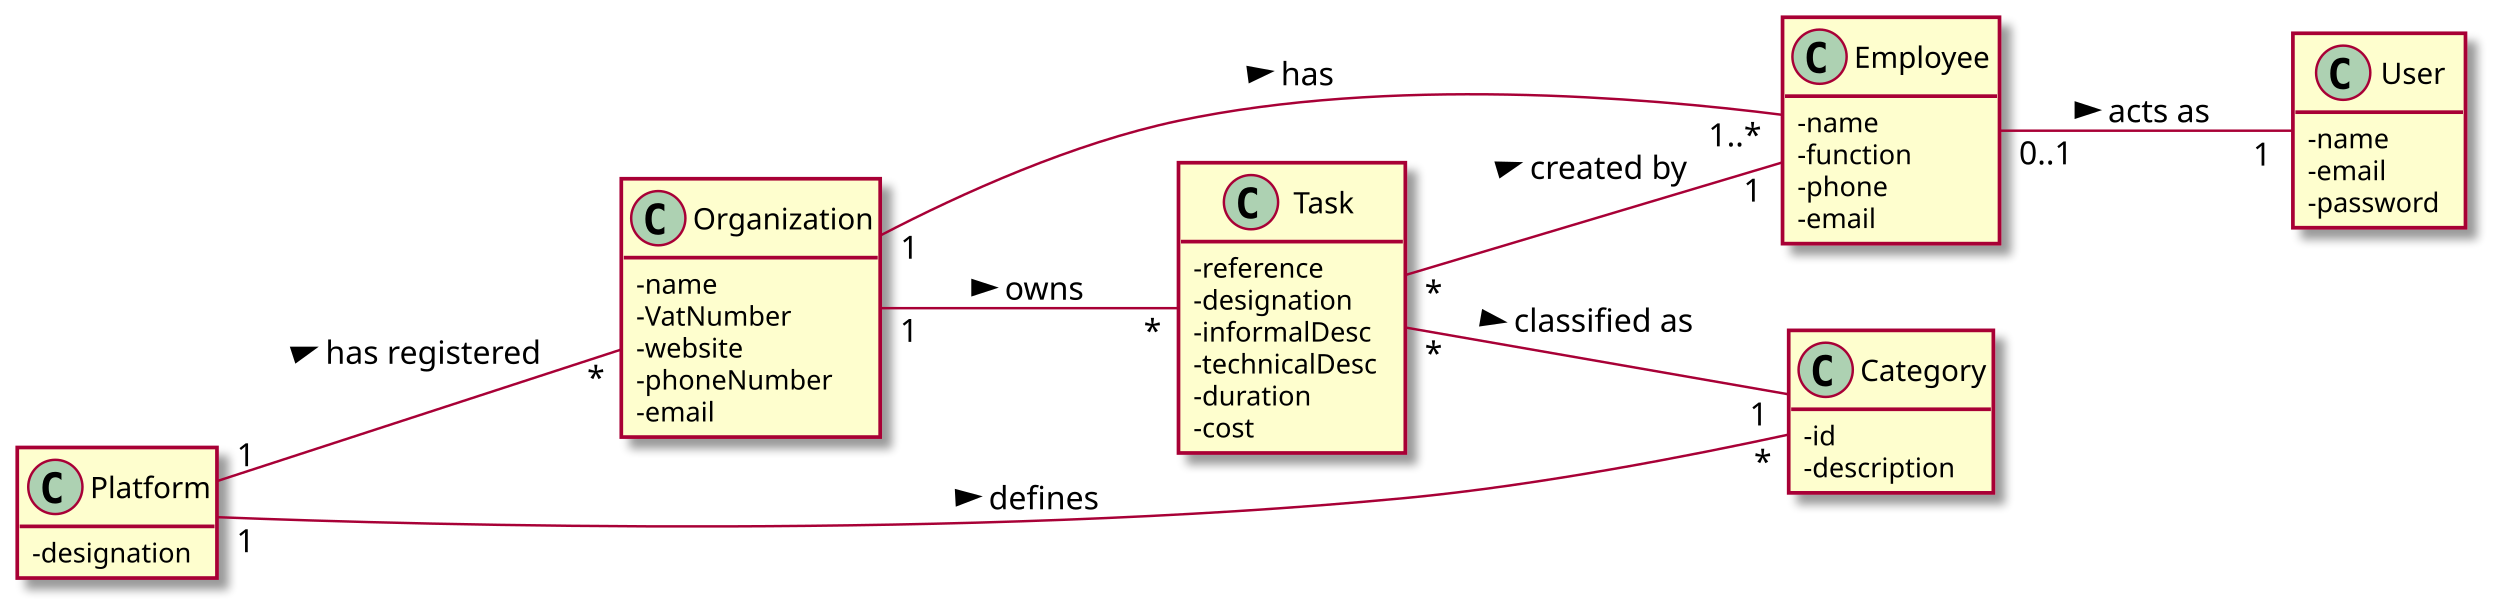
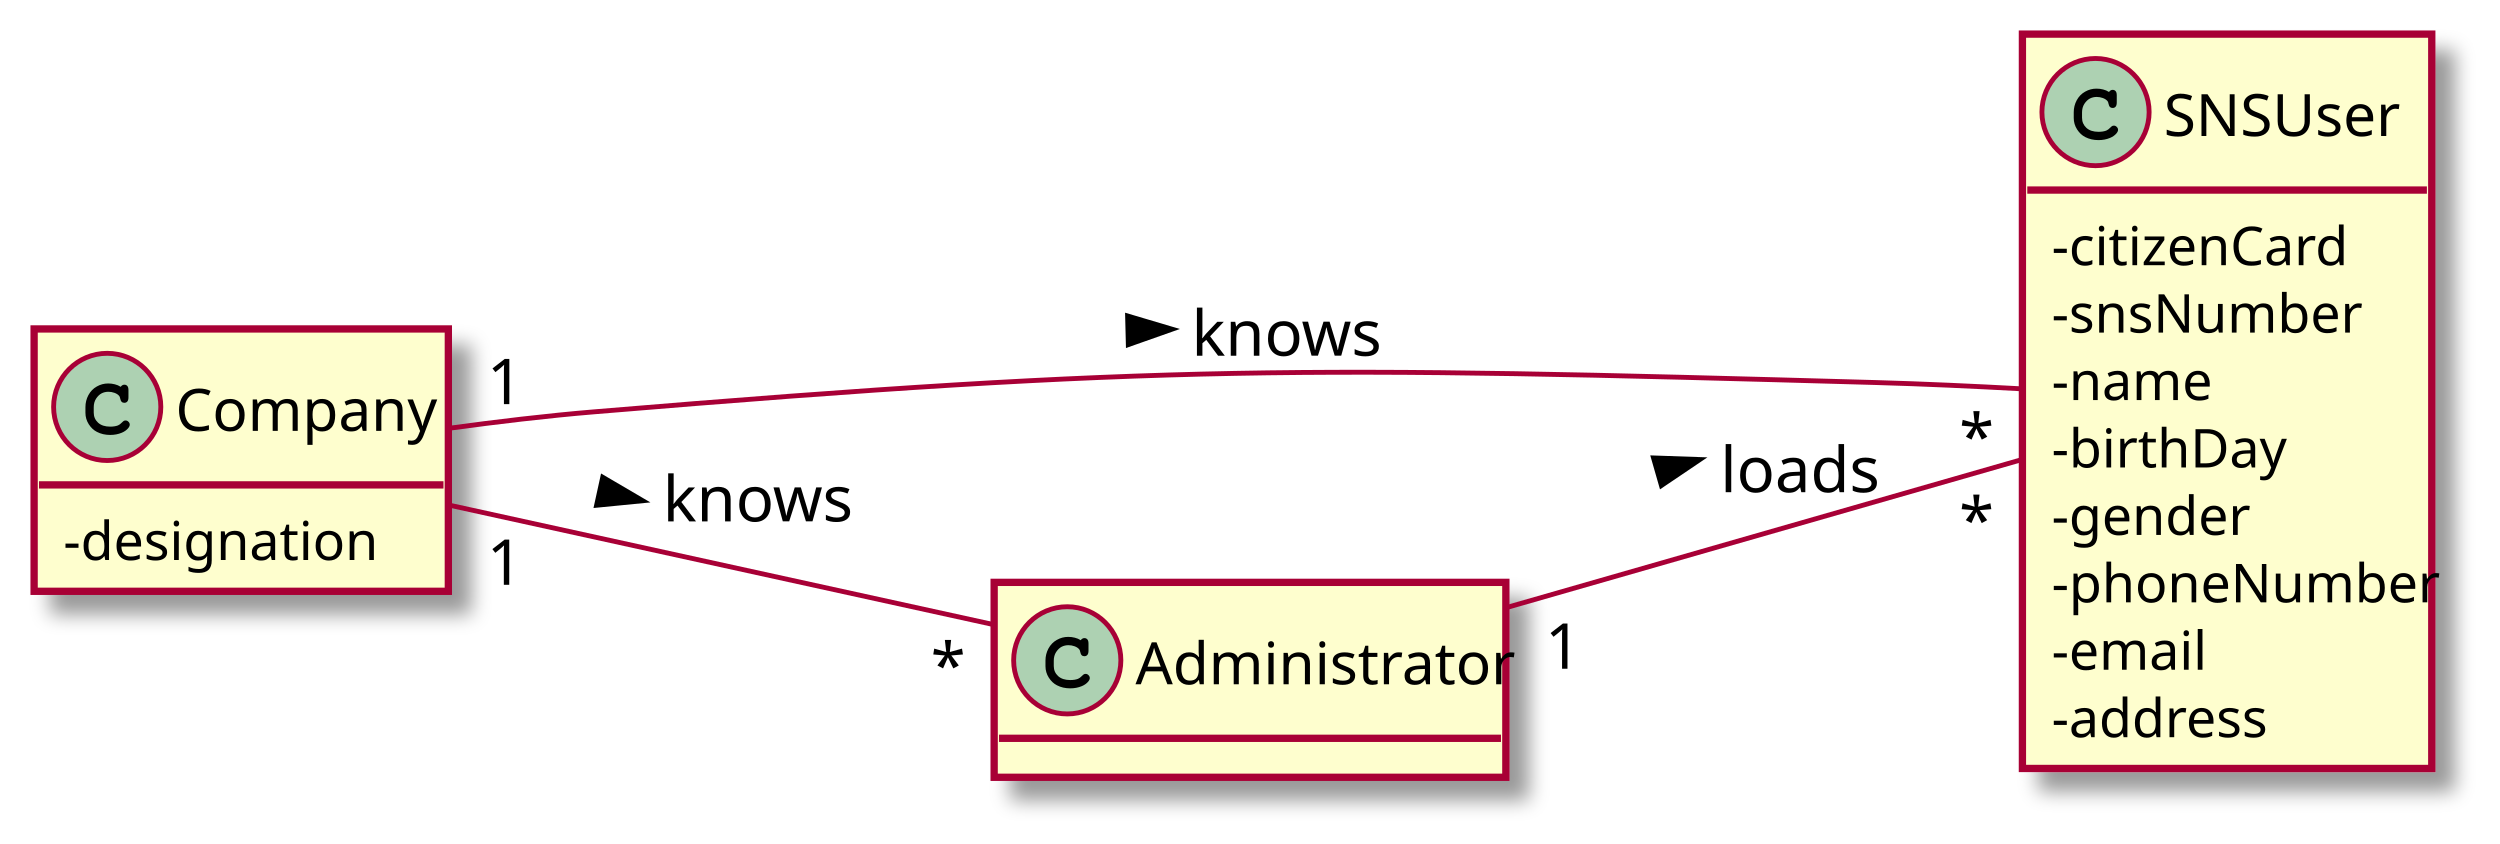
- <svg xmlns="http://www.w3.org/2000/svg" contentScriptType="application/ecmascript" contentStyleType="text/css" height="248px" preserveAspectRatio="none" style="width:1014px;height:248px;" version="1.1" viewBox="0 0 1014 248" width="1014px" zoomAndPan="magnify">
+ <svg xmlns="http://www.w3.org/2000/svg" contentScriptType="application/ecmascript" contentStyleType="text/css" height="173px" preserveAspectRatio="none" style="width:513px;height:173px;background:#FFFFFF;" version="1.1" viewBox="0 0 513 173" width="513px" zoomAndPan="magnify">
  <defs>
-     <filter height="300%" id="f1tg0x1wi6u39k" width="300%" x="-1" y="-1">
+     <filter height="300%" id="fj4fal37j0mdq" width="300%" x="-1" y="-1">
      <feGaussianBlur result="blurOut" stdDeviation="2.0" />
      <feColorMatrix in="blurOut" result="blurOut2" type="matrix" values="0 0 0 0 0 0 0 0 0 0 0 0 0 0 0 0 0 0 .4 0" />
      <feOffset dx="4.0" dy="4.0" in="blurOut2" result="blurOut3" />
      <feBlend in="SourceGraphic" in2="blurOut3" mode="normal" />
    </filter>
  </defs>
  <g>
-     <rect codeLine="6" fill="#FEFECE" filter="url(#f1tg0x1wi6u39k)" height="52.955" id="Platform" style="stroke: #A80036; stroke-width: 1.5;" width="81" x="7" y="181.5" />
-     <ellipse cx="22.45" cy="197.5" fill="#ADD1B2" rx="11" ry="11" style="stroke: #A80036; stroke-width: 1.0;" />
-     <path d="M24.923,203.643 Q24.342,203.942 23.703,204.091 Q23.064,204.241 22.358,204.241 Q19.851,204.241 18.532,202.589 Q17.212,200.937 17.212,197.816 Q17.212,194.686 18.532,193.035 Q19.851,191.383 22.358,191.383 Q23.064,191.383 23.711,191.532 Q24.359,191.682 24.923,191.981 L24.923,194.703 Q24.292,194.122 23.699,193.852 Q23.105,193.583 22.474,193.583 Q21.13,193.583 20.445,194.649 Q19.76,195.716 19.76,197.816 Q19.76,199.908 20.445,200.974 Q21.13,202.041 22.474,202.041 Q23.105,202.041 23.699,201.771 Q24.292,201.501 24.923,200.92 Z " fill="#000000" />
-     <text fill="#000000" font-family="sans-serif" font-size="12" lengthAdjust="spacingAndGlyphs" textLength="48" x="36.55" y="202.035">Platform</text>
-     <line style="stroke: #A80036; stroke-width: 1.5;" x1="8" x2="87" y1="213.5" y2="213.5" />
-     <text fill="#000000" font-family="sans-serif" font-size="11" lengthAdjust="spacingAndGlyphs" textLength="69" x="13" y="228.135">-designation</text>
-     <rect codeLine="10" fill="#FEFECE" filter="url(#f1tg0x1wi6u39k)" height="104.775" id="Organization" style="stroke: #A80036; stroke-width: 1.5;" width="105" x="252" y="72.5" />
-     <ellipse cx="267" cy="88.5" fill="#ADD1B2" rx="11" ry="11" style="stroke: #A80036; stroke-width: 1.0;" />
-     <path d="M269.473,94.643 Q268.892,94.942 268.253,95.091 Q267.614,95.241 266.908,95.241 Q264.401,95.241 263.082,93.589 Q261.762,91.937 261.762,88.816 Q261.762,85.686 263.082,84.035 Q264.401,82.383 266.908,82.383 Q267.614,82.383 268.261,82.532 Q268.909,82.682 269.473,82.981 L269.473,85.703 Q268.842,85.122 268.249,84.852 Q267.655,84.582 267.024,84.582 Q265.68,84.582 264.995,85.649 Q264.31,86.716 264.31,88.816 Q264.31,90.908 264.995,91.974 Q265.68,93.041 267.024,93.041 Q267.655,93.041 268.249,92.771 Q268.842,92.501 269.473,91.92 Z " fill="#000000" />
-     <text fill="#000000" font-family="sans-serif" font-size="12" lengthAdjust="spacingAndGlyphs" textLength="73" x="281" y="93.035">Organization</text>
-     <line style="stroke: #A80036; stroke-width: 1.5;" x1="253" x2="356" y1="104.5" y2="104.5" />
-     <text fill="#000000" font-family="sans-serif" font-size="11" lengthAdjust="spacingAndGlyphs" textLength="35" x="258" y="119.135">-name</text>
-     <text fill="#000000" font-family="sans-serif" font-size="11" lengthAdjust="spacingAndGlyphs" textLength="66" x="258" y="132.09">-VatNumber</text>
-     <text fill="#000000" font-family="sans-serif" font-size="11" lengthAdjust="spacingAndGlyphs" textLength="46" x="258" y="145.045">-website</text>
-     <text fill="#000000" font-family="sans-serif" font-size="11" lengthAdjust="spacingAndGlyphs" textLength="83" x="258" y="158">-phoneNumber</text>
-     <text fill="#000000" font-family="sans-serif" font-size="11" lengthAdjust="spacingAndGlyphs" textLength="34" x="258" y="170.955">-email</text>
-     <rect codeLine="18" fill="#FEFECE" filter="url(#f1tg0x1wi6u39k)" height="117.731" id="Task" style="stroke: #A80036; stroke-width: 1.5;" width="92" x="478" y="66" />
-     <ellipse cx="507.4" cy="82" fill="#ADD1B2" rx="11" ry="11" style="stroke: #A80036; stroke-width: 1.0;" />
-     <path d="M509.873,88.143 Q509.292,88.442 508.653,88.591 Q508.014,88.741 507.308,88.741 Q504.801,88.741 503.481,87.089 Q502.162,85.437 502.162,82.316 Q502.162,79.186 503.481,77.535 Q504.801,75.883 507.308,75.883 Q508.014,75.883 508.661,76.032 Q509.309,76.182 509.873,76.481 L509.873,79.203 Q509.242,78.622 508.649,78.352 Q508.055,78.082 507.424,78.082 Q506.08,78.082 505.395,79.149 Q504.71,80.216 504.71,82.316 Q504.71,84.408 505.395,85.474 Q506.08,86.541 507.424,86.541 Q508.055,86.541 508.649,86.271 Q509.242,86.001 509.873,85.42 Z " fill="#000000" />
-     <text fill="#000000" font-family="sans-serif" font-size="12" lengthAdjust="spacingAndGlyphs" textLength="28" x="524.6" y="86.535">Task</text>
-     <line style="stroke: #A80036; stroke-width: 1.5;" x1="479" x2="569" y1="98" y2="98" />
-     <text fill="#000000" font-family="sans-serif" font-size="11" lengthAdjust="spacingAndGlyphs" textLength="57" x="484" y="112.635">-reference</text>
-     <text fill="#000000" font-family="sans-serif" font-size="11" lengthAdjust="spacingAndGlyphs" textLength="69" x="484" y="125.59">-designation</text>
-     <text fill="#000000" font-family="sans-serif" font-size="11" lengthAdjust="spacingAndGlyphs" textLength="77" x="484" y="138.545">-informalDesc</text>
-     <text fill="#000000" font-family="sans-serif" font-size="11" lengthAdjust="spacingAndGlyphs" textLength="80" x="484" y="151.5">-technicalDesc</text>
-     <text fill="#000000" font-family="sans-serif" font-size="11" lengthAdjust="spacingAndGlyphs" textLength="52" x="484" y="164.455">-duration</text>
-     <text fill="#000000" font-family="sans-serif" font-size="11" lengthAdjust="spacingAndGlyphs" textLength="29" x="484" y="177.41">-cost</text>
-     <rect codeLine="27" fill="#FEFECE" filter="url(#f1tg0x1wi6u39k)" height="65.91" id="Category" style="stroke: #A80036; stroke-width: 1.5;" width="83" x="725.5" y="134" />
-     <ellipse cx="740.5" cy="150" fill="#ADD1B2" rx="11" ry="11" style="stroke: #A80036; stroke-width: 1.0;" />
-     <path d="M742.973,156.143 Q742.392,156.442 741.753,156.591 Q741.114,156.741 740.408,156.741 Q737.901,156.741 736.582,155.089 Q735.262,153.437 735.262,150.316 Q735.262,147.186 736.582,145.535 Q737.901,143.883 740.408,143.883 Q741.114,143.883 741.761,144.032 Q742.409,144.182 742.973,144.481 L742.973,147.203 Q742.342,146.622 741.749,146.352 Q741.155,146.083 740.524,146.083 Q739.18,146.083 738.495,147.149 Q737.81,148.216 737.81,150.316 Q737.81,152.408 738.495,153.474 Q739.18,154.541 740.524,154.541 Q741.155,154.541 741.749,154.271 Q742.342,154.001 742.973,153.42 Z " fill="#000000" />
-     <text fill="#000000" font-family="sans-serif" font-size="12" lengthAdjust="spacingAndGlyphs" textLength="51" x="754.5" y="154.535">Category</text>
-     <line style="stroke: #A80036; stroke-width: 1.5;" x1="726.5" x2="807.5" y1="166" y2="166" />
-     <text fill="#000000" font-family="sans-serif" font-size="11" lengthAdjust="spacingAndGlyphs" textLength="16" x="731.5" y="180.635">-id</text>
-     <text fill="#000000" font-family="sans-serif" font-size="11" lengthAdjust="spacingAndGlyphs" textLength="67" x="731.5" y="193.59">-description</text>
-     <rect codeLine="32" fill="#FEFECE" filter="url(#f1tg0x1wi6u39k)" height="91.82" id="Employee" style="stroke: #A80036; stroke-width: 1.5;" width="88" x="723" y="7" />
-     <ellipse cx="738" cy="23" fill="#ADD1B2" rx="11" ry="11" style="stroke: #A80036; stroke-width: 1.0;" />
-     <path d="M740.473,29.143 Q739.892,29.442 739.253,29.591 Q738.614,29.741 737.908,29.741 Q735.401,29.741 734.082,28.089 Q732.762,26.437 732.762,23.316 Q732.762,20.186 734.082,18.535 Q735.401,16.883 737.908,16.883 Q738.614,16.883 739.261,17.032 Q739.909,17.182 740.473,17.48 L740.473,20.203 Q739.842,19.622 739.249,19.352 Q738.655,19.082 738.024,19.082 Q736.68,19.082 735.995,20.149 Q735.31,21.216 735.31,23.316 Q735.31,25.408 735.995,26.474 Q736.68,27.541 738.024,27.541 Q738.655,27.541 739.249,27.271 Q739.842,27.002 740.473,26.42 Z " fill="#000000" />
-     <text fill="#000000" font-family="sans-serif" font-size="12" lengthAdjust="spacingAndGlyphs" textLength="56" x="752" y="27.535">Employee</text>
-     <line style="stroke: #A80036; stroke-width: 1.5;" x1="724" x2="810" y1="39" y2="39" />
-     <text fill="#000000" font-family="sans-serif" font-size="11" lengthAdjust="spacingAndGlyphs" textLength="35" x="729" y="53.635">-name</text>
-     <text fill="#000000" font-family="sans-serif" font-size="11" lengthAdjust="spacingAndGlyphs" textLength="51" x="729" y="66.59">-function</text>
-     <text fill="#000000" font-family="sans-serif" font-size="11" lengthAdjust="spacingAndGlyphs" textLength="40" x="729" y="79.545">-phone</text>
-     <text fill="#000000" font-family="sans-serif" font-size="11" lengthAdjust="spacingAndGlyphs" textLength="34" x="729" y="92.5">-email</text>
-     <rect codeLine="39" fill="#FEFECE" filter="url(#f1tg0x1wi6u39k)" height="78.865" id="User" style="stroke: #A80036; stroke-width: 1.5;" width="70" x="930" y="13.5" />
-     <ellipse cx="950.4" cy="29.5" fill="#ADD1B2" rx="11" ry="11" style="stroke: #A80036; stroke-width: 1.0;" />
-     <path d="M952.873,35.643 Q952.292,35.942 951.653,36.091 Q951.014,36.241 950.308,36.241 Q947.801,36.241 946.481,34.589 Q945.162,32.937 945.162,29.816 Q945.162,26.686 946.481,25.035 Q947.801,23.383 950.308,23.383 Q951.014,23.383 951.661,23.532 Q952.309,23.682 952.873,23.98 L952.873,26.703 Q952.242,26.122 951.649,25.852 Q951.055,25.582 950.424,25.582 Q949.08,25.582 948.395,26.649 Q947.71,27.716 947.71,29.816 Q947.71,31.908 948.395,32.974 Q949.08,34.041 950.424,34.041 Q951.055,34.041 951.649,33.771 Q952.242,33.502 952.873,32.92 Z " fill="#000000" />
-     <text fill="#000000" font-family="sans-serif" font-size="12" lengthAdjust="spacingAndGlyphs" textLength="26" x="965.6" y="34.035">User</text>
-     <line style="stroke: #A80036; stroke-width: 1.5;" x1="931" x2="999" y1="45.5" y2="45.5" />
-     <text fill="#000000" font-family="sans-serif" font-size="11" lengthAdjust="spacingAndGlyphs" textLength="35" x="936" y="60.135">-name</text>
-     <text fill="#000000" font-family="sans-serif" font-size="11" lengthAdjust="spacingAndGlyphs" textLength="34" x="936" y="73.09">-email</text>
-     <text fill="#000000" font-family="sans-serif" font-size="11" lengthAdjust="spacingAndGlyphs" textLength="58" x="936" y="86.045">-password</text>
-     <path codeLine="45" d="M88.06,195.12 C132.13,180.78 203.52,157.54 251.93,141.78 " fill="none" id="Platform-Organization" style="stroke: #A80036; stroke-width: 1.0;" />
-     <polygon fill="#000000" points="127.754,141.108,118.244,141.113,120.063,146.702,127.754,141.108" style="stroke: #000000; stroke-width: 1.0;" />
-     <text fill="#000000" font-family="sans-serif" font-size="13" lengthAdjust="spacingAndGlyphs" textLength="89" x="132" y="147.568">has registered</text>
-     <text fill="#000000" font-family="sans-serif" font-size="13" lengthAdjust="spacingAndGlyphs" textLength="8" x="95.997" y="189.09">1</text>
-     <text fill="#000000" font-family="sans-serif" font-size="13" lengthAdjust="spacingAndGlyphs" textLength="6" x="238.115" y="157.8">*</text>
-     <path codeLine="46" d="M88.2,209.77 C175.54,213.18 390.84,218.91 570,202 C624.2,196.88 685.9,184.82 725.35,176.29 " fill="none" id="Platform-Category" style="stroke: #A80036; stroke-width: 1.0;" />
-     <polygon fill="#000000" points="396.993,201.393,387.806,198.933,388.115,204.802,396.993,201.393" style="stroke: #000000; stroke-width: 1.0;" />
-     <text fill="#000000" font-family="sans-serif" font-size="13" lengthAdjust="spacingAndGlyphs" textLength="46" x="401" y="206.568">defines</text>
-     <text fill="#000000" font-family="sans-serif" font-size="13" lengthAdjust="spacingAndGlyphs" textLength="8" x="95.883" y="223.962">1</text>
-     <text fill="#000000" font-family="sans-serif" font-size="13" lengthAdjust="spacingAndGlyphs" textLength="6" x="711.397" y="191.885">*</text>
-     <path codeLine="47" d="M357.2,95.44 C390.51,78.13 435.41,57.97 478,49 C563.39,31.02 666.18,39.41 722.98,46.58 " fill="none" id="Organization-Employee" style="stroke: #A80036; stroke-width: 1.0;" />
-     <polygon fill="#000000" points="515.456,28.993,506.101,27.278,506.88,33.104,515.456,28.993" style="stroke: #000000; stroke-width: 1.0;" />
-     <text fill="#000000" font-family="sans-serif" font-size="13" lengthAdjust="spacingAndGlyphs" textLength="22" x="519.5" y="34.568">has</text>
-     <text fill="#000000" font-family="sans-serif" font-size="13" lengthAdjust="spacingAndGlyphs" textLength="8" x="365.173" y="104.944">1</text>
-     <text fill="#000000" font-family="sans-serif" font-size="13" lengthAdjust="spacingAndGlyphs" textLength="22" x="692.899" y="59.343">1..*</text>
-     <path codeLine="48" d="M357.04,125 C393.73,125 442.55,125 477.73,125 " fill="none" id="Organization-Task" style="stroke: #A80036; stroke-width: 1.0;" />
-     <polygon fill="#000000" points="403.5,116.655,394.455,113.716,394.455,119.594,403.5,116.655" style="stroke: #000000; stroke-width: 1.0;" />
-     <text fill="#000000" font-family="sans-serif" font-size="13" lengthAdjust="spacingAndGlyphs" textLength="33" x="407.5" y="121.568">owns</text>
-     <text fill="#000000" font-family="sans-serif" font-size="13" lengthAdjust="spacingAndGlyphs" textLength="8" x="364.991" y="138.661">1</text>
-     <text fill="#000000" font-family="sans-serif" font-size="13" lengthAdjust="spacingAndGlyphs" textLength="6" x="463.878" y="138.81">*</text>
-     <path codeLine="49" d="M570.05,111.54 C613.78,98.48 679.7,78.78 722.8,65.91 " fill="none" id="Task-Employee" style="stroke: #A80036; stroke-width: 1.0;" />
-     <polygon fill="#000000" points="616.291,66.224,606.783,65.997,608.465,71.629,616.291,66.224" style="stroke: #000000; stroke-width: 1.0;" />
-     <text fill="#000000" font-family="sans-serif" font-size="13" lengthAdjust="spacingAndGlyphs" textLength="65" x="620.5" y="72.568">created by</text>
-     <text fill="#000000" font-family="sans-serif" font-size="13" lengthAdjust="spacingAndGlyphs" textLength="6" x="577.867" y="123.205">*</text>
-     <text fill="#000000" font-family="sans-serif" font-size="13" lengthAdjust="spacingAndGlyphs" textLength="8" x="707.118" y="81.77">1</text>
-     <path codeLine="50" d="M811.01,53 C846.73,53 896.87,53 929.87,53 " fill="none" id="Employee-User" style="stroke: #A80036; stroke-width: 1.0;" />
-     <polygon fill="#000000" points="851,44.655,841.955,41.716,841.955,47.594,851,44.655" style="stroke: #000000; stroke-width: 1.0;" />
-     <text fill="#000000" font-family="sans-serif" font-size="13" lengthAdjust="spacingAndGlyphs" textLength="44" x="855" y="49.568">acts as</text>
-     <text fill="#000000" font-family="sans-serif" font-size="13" lengthAdjust="spacingAndGlyphs" textLength="24" x="818.886" y="66.657">0..1</text>
-     <text fill="#000000" font-family="sans-serif" font-size="13" lengthAdjust="spacingAndGlyphs" textLength="8" x="913.799" y="67.161">1</text>
-     <path codeLine="51" d="M570.05,132.85 C614.6,140.61 682.17,152.39 725.19,159.89 " fill="none" id="Task-Category" style="stroke: #A80036; stroke-width: 1.0;" />
-     <polygon fill="#000000" points="609.926,130.514,601.52,126.065,600.51,131.856,609.926,130.514" style="stroke: #000000; stroke-width: 1.0;" />
-     <text fill="#000000" font-family="sans-serif" font-size="13" lengthAdjust="spacingAndGlyphs" textLength="78" x="614" y="134.568">classified as</text>
-     <text fill="#000000" font-family="sans-serif" font-size="13" lengthAdjust="spacingAndGlyphs" textLength="6" x="577.867" y="147.911">*</text>
-     <text fill="#000000" font-family="sans-serif" font-size="13" lengthAdjust="spacingAndGlyphs" textLength="8" x="709.603" y="172.556">1</text>
+     <rect codeLine="5" fill="#FEFECE" filter="url(#fj4fal37j0mdq)" height="150.688" id="SNSUser" style="stroke:#A80036;stroke-width:1.5;" width="84" x="415" y="7" />
+     <ellipse cx="430" cy="23" fill="#ADD1B2" rx="11" ry="11" style="stroke:#A80036;stroke-width:1.0;" />
+     <path d="M432.766,18.875 Q432.922,18.656 433.109,18.547 Q433.297,18.438 433.516,18.438 Q433.891,18.438 434.125,18.703 Q434.359,18.953 434.359,19.562 L434.359,21.016 Q434.359,21.625 434.125,21.891 Q433.891,22.156 433.516,22.156 Q433.172,22.156 432.969,21.953 Q432.766,21.766 432.656,21.25 Q432.609,20.891 432.422,20.703 Q432.094,20.328 431.484,20.109 Q430.875,19.891 430.25,19.891 Q429.484,19.891 428.844,20.219 Q428.219,20.547 427.719,21.297 Q427.234,22.047 427.234,23.078 L427.234,24.172 Q427.234,25.406 428.125,26.234 Q429.016,27.047 430.609,27.047 Q431.547,27.047 432.203,26.797 Q432.594,26.641 433.016,26.203 Q433.281,25.938 433.422,25.859 Q433.578,25.781 433.781,25.781 Q434.109,25.781 434.359,26.047 Q434.625,26.297 434.625,26.641 Q434.625,26.984 434.281,27.391 Q433.781,27.969 432.984,28.297 Q431.906,28.75 430.609,28.75 Q429.094,28.75 427.891,28.125 Q426.906,27.625 426.219,26.562 Q425.531,25.484 425.531,24.203 L425.531,23.047 Q425.531,21.719 426.141,20.578 Q426.766,19.422 427.859,18.812 Q428.953,18.188 430.188,18.188 Q430.922,18.188 431.562,18.359 Q432.219,18.516 432.766,18.875 Z " fill="#000000" />
+     <text fill="#000000" font-family="sans-serif" font-size="12" lengthAdjust="spacing" textLength="52" x="444" y="27.91">SNSUser</text>
+     <line style="stroke:#A80036;stroke-width:1.5;" x1="416" x2="498" y1="39" y2="39" />
+     <text fill="#000000" font-family="sans-serif" font-size="11" lengthAdjust="spacing" textLength="58" x="421" y="54.419">-citizenCard</text>
+     <text fill="#000000" font-family="sans-serif" font-size="11" lengthAdjust="spacing" textLength="59" x="421" y="68.255">-snsNumber</text>
+     <text fill="#000000" font-family="sans-serif" font-size="11" lengthAdjust="spacing" textLength="30" x="421" y="82.091">-name</text>
+     <text fill="#000000" font-family="sans-serif" font-size="11" lengthAdjust="spacing" textLength="44" x="421" y="95.927">-birthDay</text>
+     <text fill="#000000" font-family="sans-serif" font-size="11" lengthAdjust="spacing" textLength="38" x="421" y="109.763">-gender</text>
+     <text fill="#000000" font-family="sans-serif" font-size="11" lengthAdjust="spacing" textLength="71" x="421" y="123.599">-phoneNumber</text>
+     <text fill="#000000" font-family="sans-serif" font-size="11" lengthAdjust="spacing" textLength="28" x="421" y="137.435">-email</text>
+     <text fill="#000000" font-family="sans-serif" font-size="11" lengthAdjust="spacing" textLength="44" x="421" y="151.27">-address</text>
+     <rect codeLine="16" fill="#FEFECE" filter="url(#fj4fal37j0mdq)" height="53.836" id="Company" style="stroke:#A80036;stroke-width:1.5;" width="85" x="7" y="67.5" />
+     <ellipse cx="22" cy="83.5" fill="#ADD1B2" rx="11" ry="11" style="stroke:#A80036;stroke-width:1.0;" />
+     <path d="M24.766,79.375 Q24.922,79.156 25.109,79.047 Q25.297,78.938 25.516,78.938 Q25.891,78.938 26.125,79.203 Q26.359,79.453 26.359,80.062 L26.359,81.516 Q26.359,82.125 26.125,82.391 Q25.891,82.656 25.516,82.656 Q25.172,82.656 24.969,82.453 Q24.766,82.266 24.656,81.75 Q24.609,81.391 24.422,81.203 Q24.094,80.828 23.484,80.609 Q22.875,80.391 22.25,80.391 Q21.484,80.391 20.844,80.719 Q20.219,81.047 19.719,81.797 Q19.234,82.547 19.234,83.578 L19.234,84.672 Q19.234,85.906 20.125,86.734 Q21.016,87.547 22.609,87.547 Q23.547,87.547 24.203,87.297 Q24.594,87.141 25.016,86.703 Q25.281,86.438 25.422,86.359 Q25.578,86.281 25.781,86.281 Q26.109,86.281 26.359,86.547 Q26.625,86.797 26.625,87.141 Q26.625,87.484 26.281,87.891 Q25.781,88.469 24.984,88.797 Q23.906,89.25 22.609,89.25 Q21.094,89.25 19.891,88.625 Q18.906,88.125 18.219,87.062 Q17.531,85.984 17.531,84.703 L17.531,83.547 Q17.531,82.219 18.141,81.078 Q18.766,79.922 19.859,79.312 Q20.953,78.688 22.188,78.688 Q22.922,78.688 23.562,78.859 Q24.219,79.016 24.766,79.375 Z " fill="#000000" />
+     <text fill="#000000" font-family="sans-serif" font-size="12" lengthAdjust="spacing" textLength="53" x="36" y="88.41">Company</text>
+     <line style="stroke:#A80036;stroke-width:1.5;" x1="8" x2="91" y1="99.5" y2="99.5" />
+     <text fill="#000000" font-family="sans-serif" font-size="11" lengthAdjust="spacing" textLength="59" x="13" y="114.919">-designation</text>
+     <rect codeLine="20" fill="#FEFECE" filter="url(#fj4fal37j0mdq)" height="40" id="Administrator" style="stroke:#A80036;stroke-width:1.5;" width="105" x="204" y="119.5" />
+     <ellipse cx="219" cy="135.5" fill="#ADD1B2" rx="11" ry="11" style="stroke:#A80036;stroke-width:1.0;" />
+     <path d="M221.766,131.375 Q221.922,131.156 222.109,131.047 Q222.297,130.938 222.516,130.938 Q222.891,130.938 223.125,131.203 Q223.359,131.453 223.359,132.062 L223.359,133.516 Q223.359,134.125 223.125,134.391 Q222.891,134.656 222.516,134.656 Q222.172,134.656 221.969,134.453 Q221.766,134.266 221.656,133.75 Q221.609,133.391 221.422,133.203 Q221.094,132.828 220.484,132.609 Q219.875,132.391 219.25,132.391 Q218.484,132.391 217.844,132.719 Q217.219,133.047 216.719,133.797 Q216.234,134.547 216.234,135.578 L216.234,136.672 Q216.234,137.906 217.125,138.734 Q218.016,139.547 219.609,139.547 Q220.547,139.547 221.203,139.297 Q221.594,139.141 222.016,138.703 Q222.281,138.438 222.422,138.359 Q222.578,138.281 222.781,138.281 Q223.109,138.281 223.359,138.547 Q223.625,138.797 223.625,139.141 Q223.625,139.484 223.281,139.891 Q222.781,140.469 221.984,140.797 Q220.906,141.25 219.609,141.25 Q218.094,141.25 216.891,140.625 Q215.906,140.125 215.219,139.062 Q214.531,137.984 214.531,136.703 L214.531,135.547 Q214.531,134.219 215.141,133.078 Q215.766,131.922 216.859,131.312 Q217.953,130.688 219.188,130.688 Q219.922,130.688 220.562,130.859 Q221.219,131.016 221.766,131.375 Z " fill="#000000" />
+     <text fill="#000000" font-family="sans-serif" font-size="12" lengthAdjust="spacing" textLength="73" x="233" y="140.41">Administrator</text>
+     <line style="stroke:#A80036;stroke-width:1.5;" x1="205" x2="308" y1="151.5" y2="151.5" />
+     <path codeLine="22" d="M309.14,124.67 C342.1,115.21 384.26,103.1 414.94,94.29 " fill="none" id="Administrator-SNSUser" style="stroke:#A80036;stroke-width:1.0;" />
+     <polygon fill="#000000" points="348.806,94.296,339.301,93.967,340.923,99.617,348.806,94.296" style="stroke:#000000;stroke-width:1.0;" />
+     <text fill="#000000" font-family="sans-serif" font-size="13" lengthAdjust="spacing" textLength="31" x="353" y="100.995">loads</text>
+     <text fill="#000000" font-family="sans-serif" font-size="13" lengthAdjust="spacing" textLength="7" x="317.035" y="137.229">1</text>
+     <text fill="#000000" font-family="sans-serif" font-size="13" lengthAdjust="spacing" textLength="5" x="402.003" y="111.369">*</text>
+     <path codeLine="23" d="M92.48,103.72 C124.69,110.79 169.33,120.58 203.75,128.14 " fill="none" id="Company-Administrator" style="stroke:#A80036;stroke-width:1.0;" />
+     <polygon fill="#000000" points="131.884,102.748,123.679,97.938,122.419,103.679,131.884,102.748" style="stroke:#000000;stroke-width:1.0;" />
+     <text fill="#000000" font-family="sans-serif" font-size="13" lengthAdjust="spacing" textLength="37" x="136" y="106.995">knows</text>
+     <text fill="#000000" font-family="sans-serif" font-size="13" lengthAdjust="spacing" textLength="7" x="99.888" y="120.001">1</text>
+     <text fill="#000000" font-family="sans-serif" font-size="13" lengthAdjust="spacing" textLength="5" x="190.981" y="141.187">*</text>
+     <path codeLine="24" d="M92,87.9 C101.81,86.56 112.26,85.31 122,84.5 C238.51,74.77 268.13,75.21 385,78.5 C394.63,78.77 404.98,79.25 414.72,79.78 " fill="none" id="Company-SNSUser" style="stroke:#A80036;stroke-width:1.0;" />
+     <polygon fill="#000000" points="240.498,67.55,231.382,64.84,231.53,70.716,240.498,67.55" style="stroke:#000000;stroke-width:1.0;" />
+     <text fill="#000000" font-family="sans-serif" font-size="13" lengthAdjust="spacing" textLength="37" x="244.5" y="72.995">knows</text>
+     <text fill="#000000" font-family="sans-serif" font-size="13" lengthAdjust="spacing" textLength="7" x="99.906" y="82.93">1</text>
+     <text fill="#000000" font-family="sans-serif" font-size="13" lengthAdjust="spacing" textLength="5" x="402.023" y="94.24">*</text>
  </g>
</svg>
